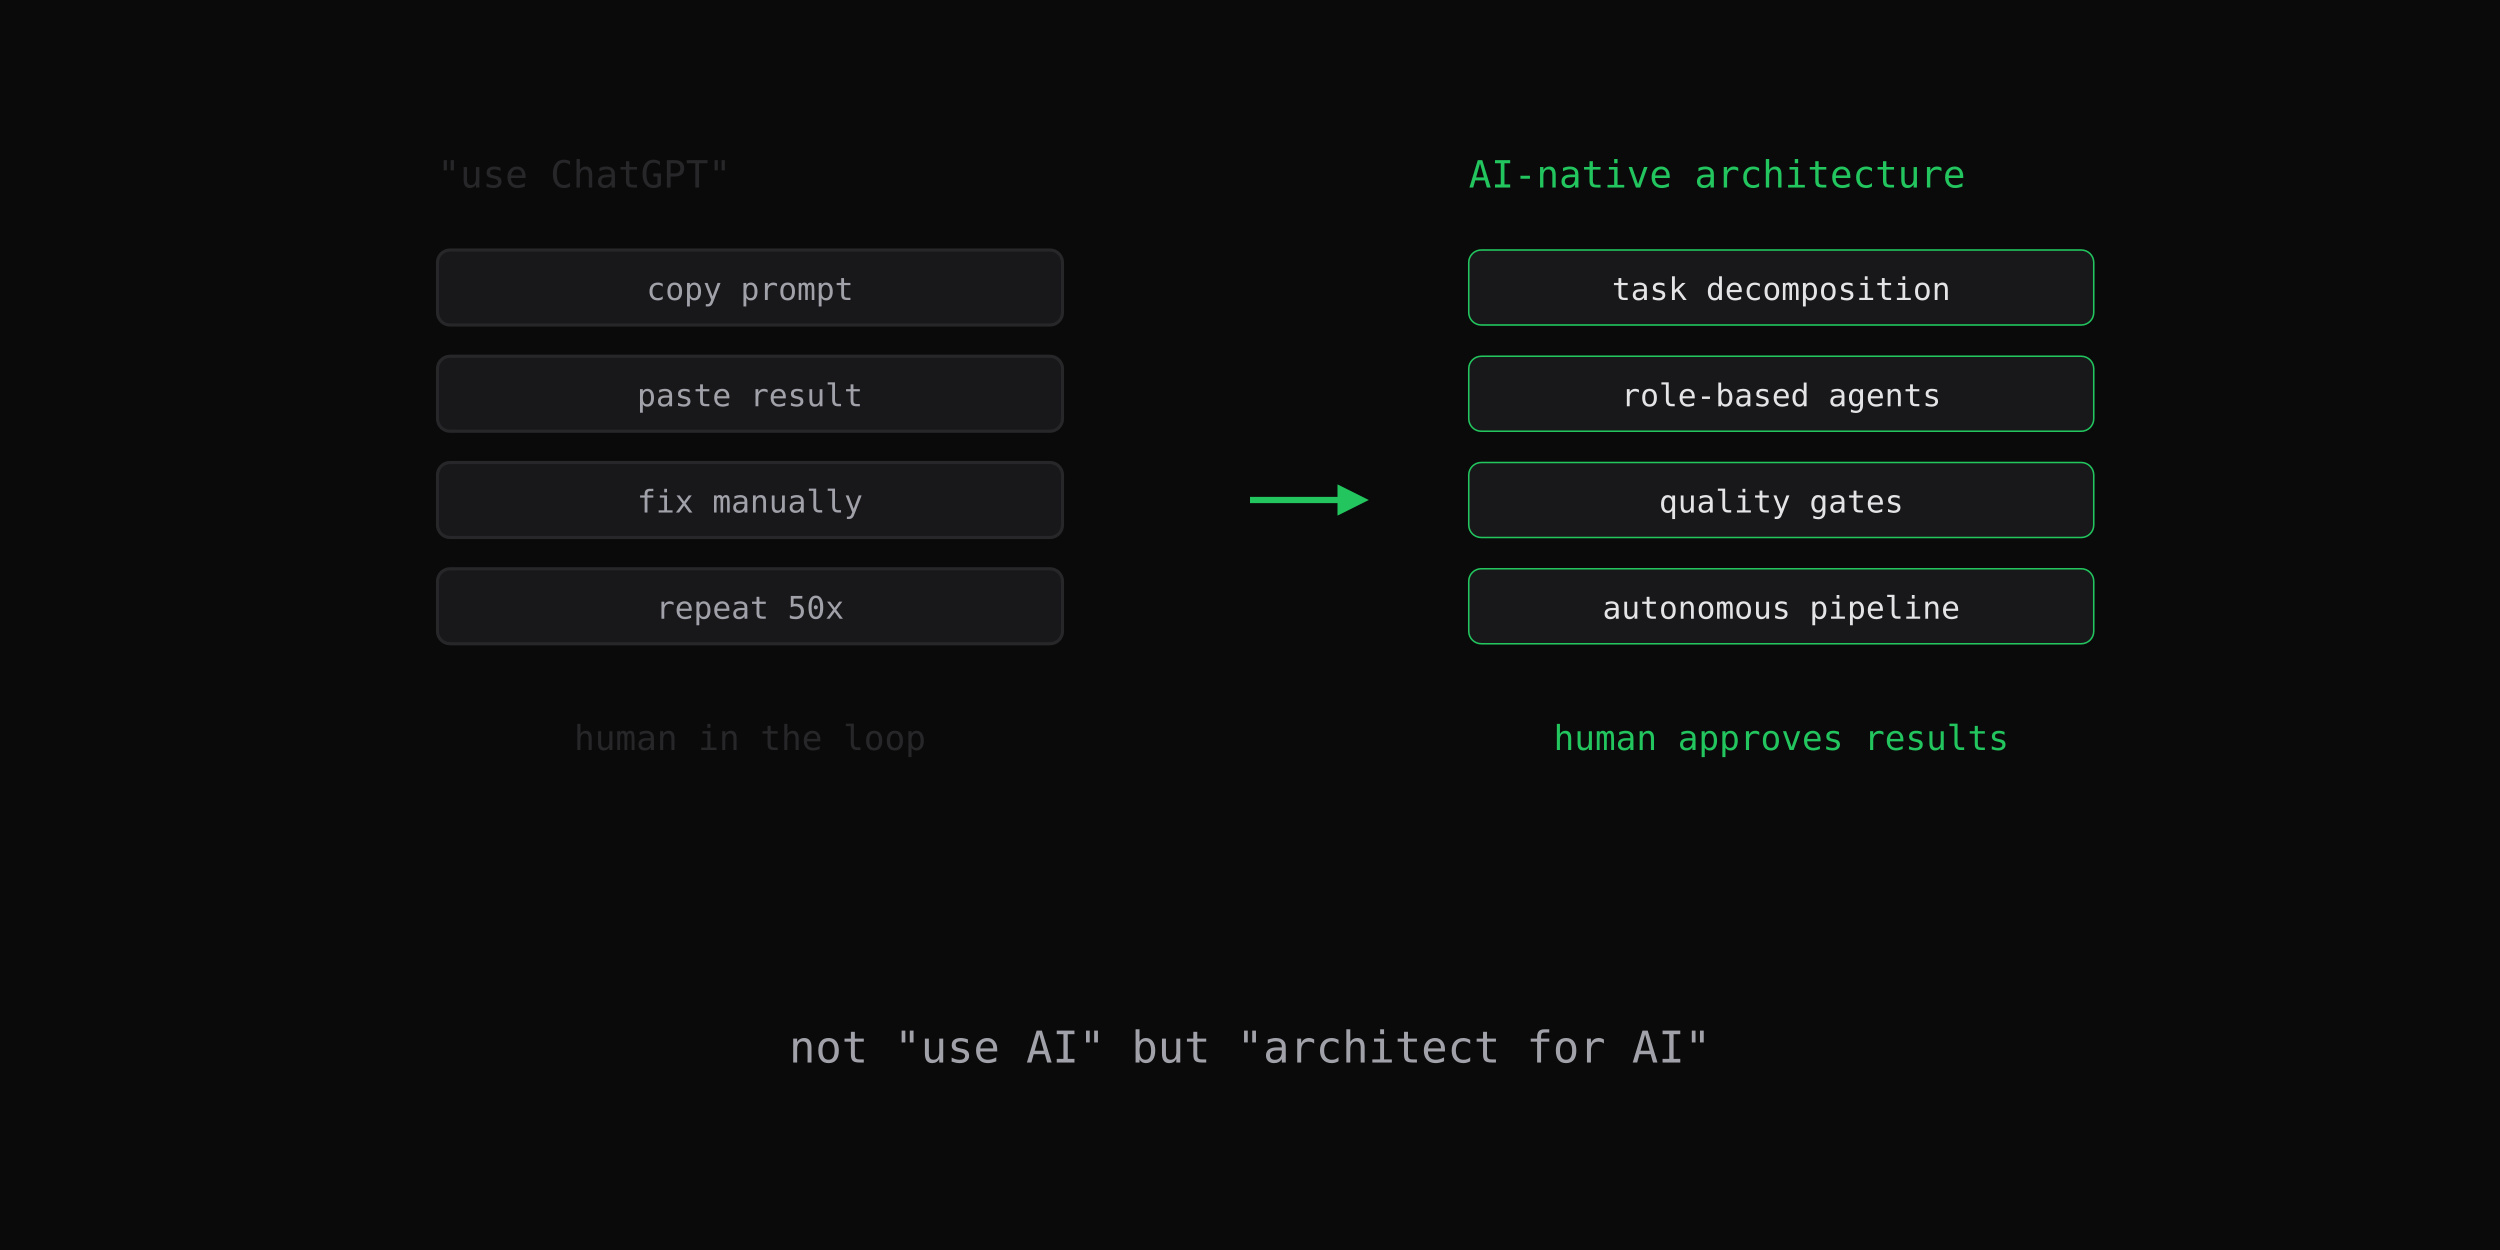
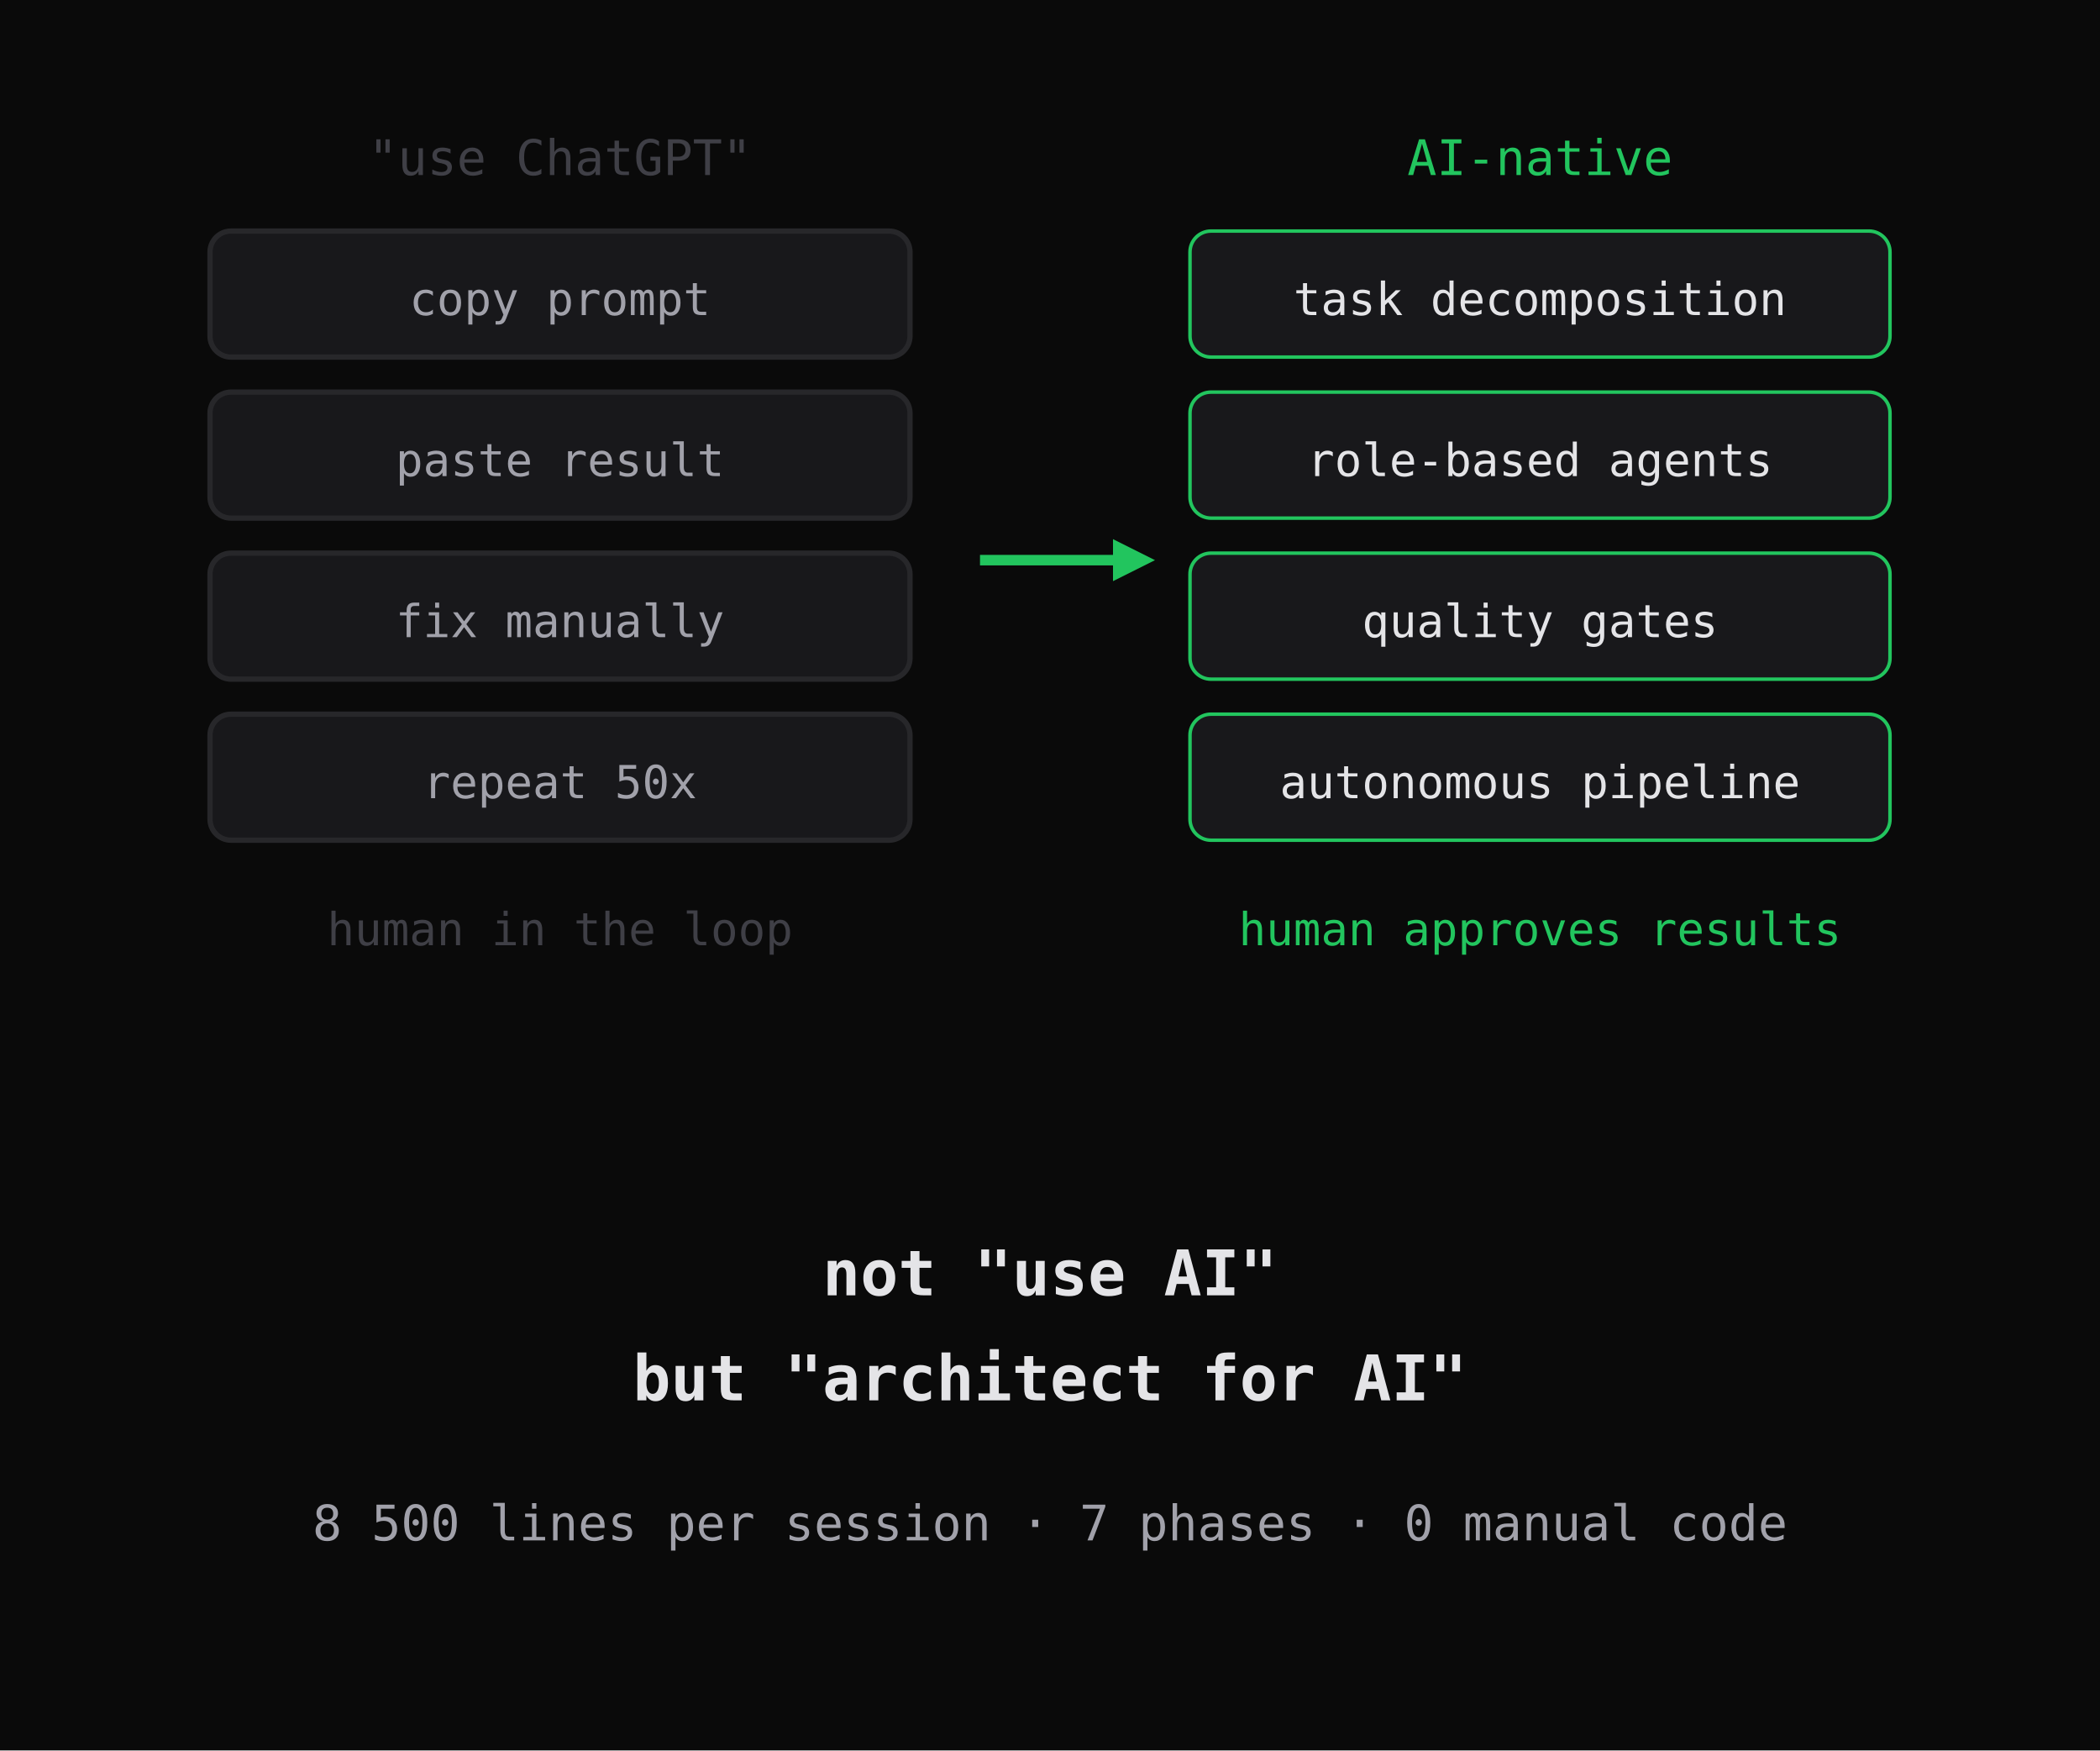
- <svg xmlns="http://www.w3.org/2000/svg" viewBox="0 0 800 400" fill="none">
-   <rect width="800" height="400" fill="#0a0a0a" />
-   <g transform="translate(140,60)">
-     <text x="0" y="0" fill="#27272a" font-family="monospace" font-size="12">"use ChatGPT"</text>
-     <rect x="0" y="20" width="200" height="24" rx="4" fill="#18181b" stroke="#27272a" />
-     <text x="100" y="36" fill="#a1a1aa" font-family="monospace" font-size="10" text-anchor="middle">copy prompt</text>
-     <rect x="0" y="54" width="200" height="24" rx="4" fill="#18181b" stroke="#27272a" />
-     <text x="100" y="70" fill="#a1a1aa" font-family="monospace" font-size="10" text-anchor="middle">paste result</text>
-     <rect x="0" y="88" width="200" height="24" rx="4" fill="#18181b" stroke="#27272a" />
-     <text x="100" y="104" fill="#a1a1aa" font-family="monospace" font-size="10" text-anchor="middle">fix manually</text>
-     <rect x="0" y="122" width="200" height="24" rx="4" fill="#18181b" stroke="#27272a" />
-     <text x="100" y="138" fill="#a1a1aa" font-family="monospace" font-size="10" text-anchor="middle">repeat 50x</text>
-     <text x="100" y="180" fill="#27272a" font-family="monospace" font-size="11" text-anchor="middle">human in the loop</text>
+ <svg xmlns="http://www.w3.org/2000/svg" viewBox="0 0 600 500" fill="none">
+   <rect width="600" height="500" fill="#0a0a0a" />
+   <g transform="translate(60,50)">
+     <text x="100" y="0" fill="#3f3f46" font-family="monospace" font-size="14" text-anchor="middle">"use ChatGPT"</text>
+     <rect x="0" y="16" width="200" height="36" rx="6" fill="#18181b" stroke="#27272a" stroke-width="1.5" />
+     <text x="100" y="40" fill="#a1a1aa" font-family="monospace" font-size="13" text-anchor="middle">copy prompt</text>
+     <rect x="0" y="62" width="200" height="36" rx="6" fill="#18181b" stroke="#27272a" stroke-width="1.5" />
+     <text x="100" y="86" fill="#a1a1aa" font-family="monospace" font-size="13" text-anchor="middle">paste result</text>
+     <rect x="0" y="108" width="200" height="36" rx="6" fill="#18181b" stroke="#27272a" stroke-width="1.5" />
+     <text x="100" y="132" fill="#a1a1aa" font-family="monospace" font-size="13" text-anchor="middle">fix manually</text>
+     <rect x="0" y="154" width="200" height="36" rx="6" fill="#18181b" stroke="#27272a" stroke-width="1.5" />
+     <text x="100" y="178" fill="#a1a1aa" font-family="monospace" font-size="13" text-anchor="middle">repeat 50x</text>
+     <text x="100" y="220" fill="#3f3f46" font-family="monospace" font-size="13" text-anchor="middle">human in the loop</text>
  </g>
-   <line x1="400" y1="160" x2="430" y2="160" stroke="#22c55e" stroke-width="2" />
-   <polygon points="428,155 438,160 428,165" fill="#22c55e" />
-   <g transform="translate(470,60)">
-     <text x="0" y="0" fill="#22c55e" font-family="monospace" font-size="12">AI-native architecture</text>
-     <rect x="0" y="20" width="200" height="24" rx="4" fill="#18181b" stroke="#22c55e" stroke-width="0.5" />
-     <text x="100" y="36" fill="#e4e4e7" font-family="monospace" font-size="10" text-anchor="middle">task decomposition</text>
-     <rect x="0" y="54" width="200" height="24" rx="4" fill="#18181b" stroke="#22c55e" stroke-width="0.5" />
-     <text x="100" y="70" fill="#e4e4e7" font-family="monospace" font-size="10" text-anchor="middle">role-based agents</text>
-     <rect x="0" y="88" width="200" height="24" rx="4" fill="#18181b" stroke="#22c55e" stroke-width="0.5" />
-     <text x="100" y="104" fill="#e4e4e7" font-family="monospace" font-size="10" text-anchor="middle">quality gates</text>
-     <rect x="0" y="122" width="200" height="24" rx="4" fill="#18181b" stroke="#22c55e" stroke-width="0.5" />
-     <text x="100" y="138" fill="#e4e4e7" font-family="monospace" font-size="10" text-anchor="middle">autonomous pipeline</text>
-     <text x="100" y="180" fill="#22c55e" font-family="monospace" font-size="11" text-anchor="middle">human approves results</text>
+   <g transform="translate(280,160)">
+     <line x1="0" y1="0" x2="40" y2="0" stroke="#22c55e" stroke-width="3" />
+     <polygon points="38,-6 50,0 38,6" fill="#22c55e" />
  </g>
-   <text x="400" y="340" fill="#a1a1aa" font-family="monospace" font-size="14" text-anchor="middle">not "use AI" but "architect for AI"</text>
+   <g transform="translate(340,50)">
+     <text x="100" y="0" fill="#22c55e" font-family="monospace" font-size="14" text-anchor="middle">AI-native</text>
+     <rect x="0" y="16" width="200" height="36" rx="6" fill="#18181b" stroke="#22c55e" stroke-width="1" />
+     <text x="100" y="40" fill="#e4e4e7" font-family="monospace" font-size="13" text-anchor="middle">task decomposition</text>
+     <rect x="0" y="62" width="200" height="36" rx="6" fill="#18181b" stroke="#22c55e" stroke-width="1" />
+     <text x="100" y="86" fill="#e4e4e7" font-family="monospace" font-size="13" text-anchor="middle">role-based agents</text>
+     <rect x="0" y="108" width="200" height="36" rx="6" fill="#18181b" stroke="#22c55e" stroke-width="1" />
+     <text x="100" y="132" fill="#e4e4e7" font-family="monospace" font-size="13" text-anchor="middle">quality gates</text>
+     <rect x="0" y="154" width="200" height="36" rx="6" fill="#18181b" stroke="#22c55e" stroke-width="1" />
+     <text x="100" y="178" fill="#e4e4e7" font-family="monospace" font-size="13" text-anchor="middle">autonomous pipeline</text>
+     <text x="100" y="220" fill="#22c55e" font-family="monospace" font-size="13" text-anchor="middle">human approves results</text>
+   </g>
+   <text x="300" y="370" fill="#e4e4e7" font-family="monospace" font-size="18" text-anchor="middle" font-weight="bold">not "use AI"</text>
+   <text x="300" y="400" fill="#e4e4e7" font-family="monospace" font-size="18" text-anchor="middle" font-weight="bold">but "architect for AI"</text>
+   <text x="300" y="440" fill="#a1a1aa" font-family="monospace" font-size="14" text-anchor="middle">8 500 lines per session · 7 phases · 0 manual code</text>
</svg>
